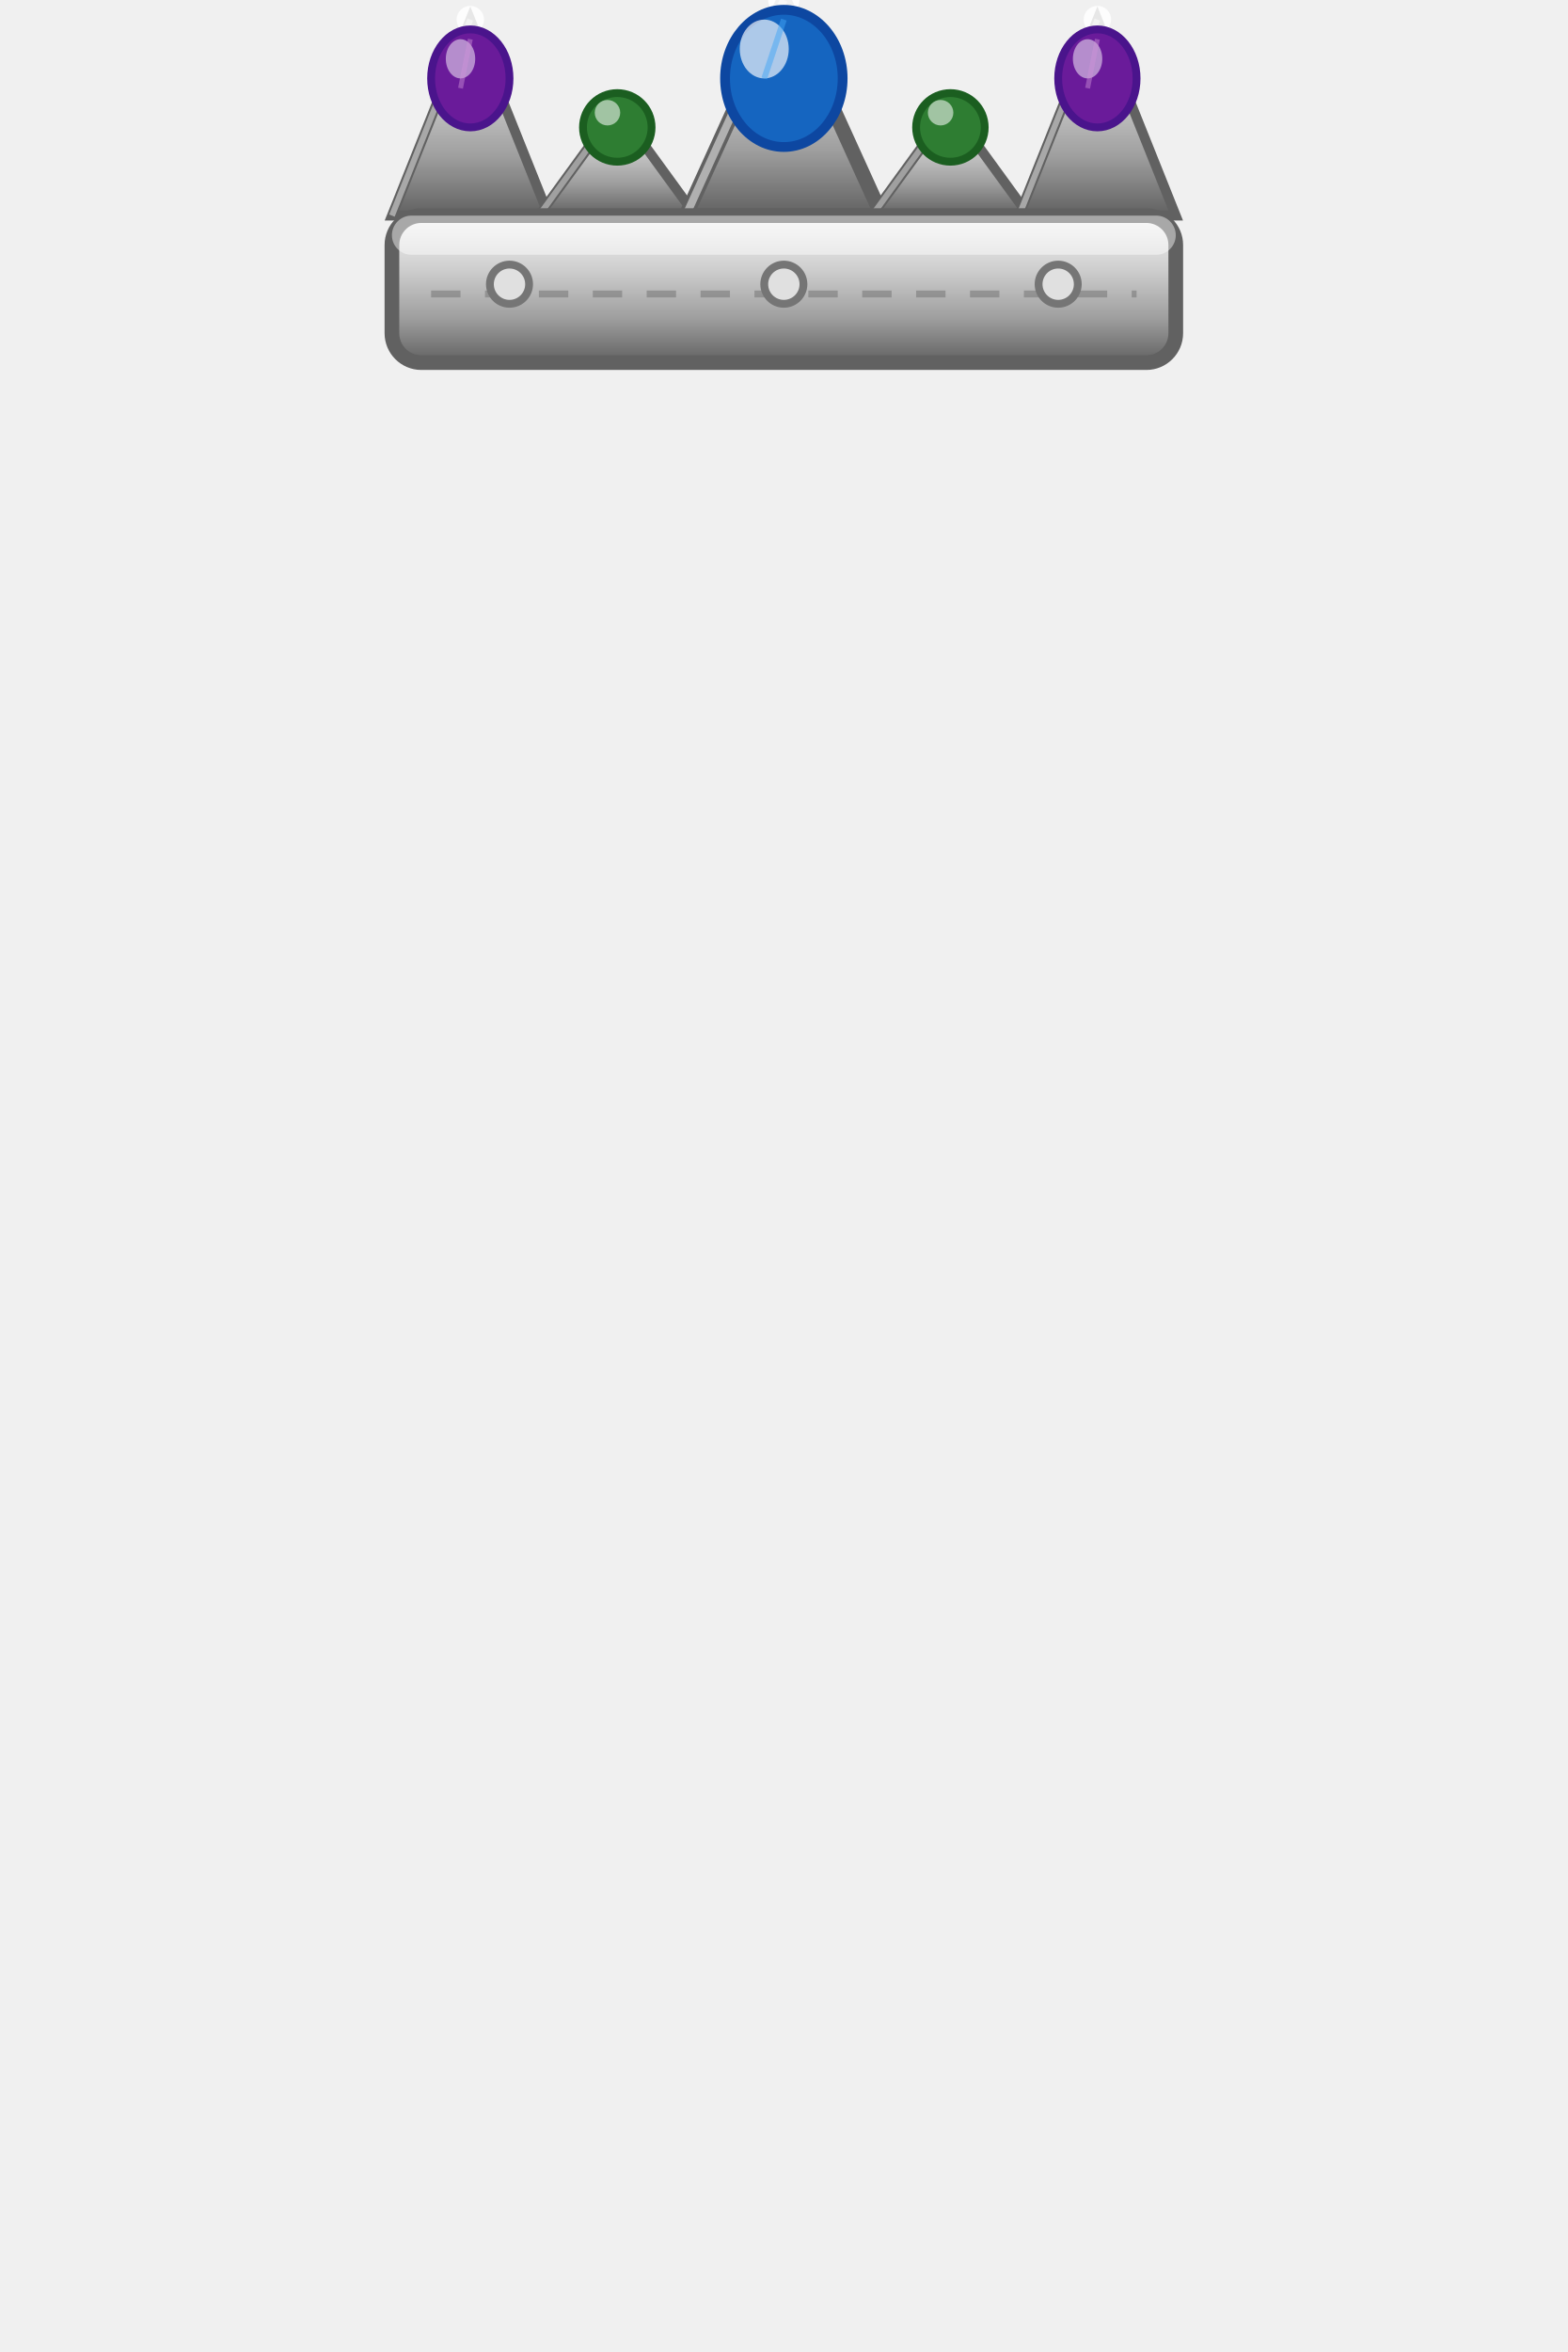
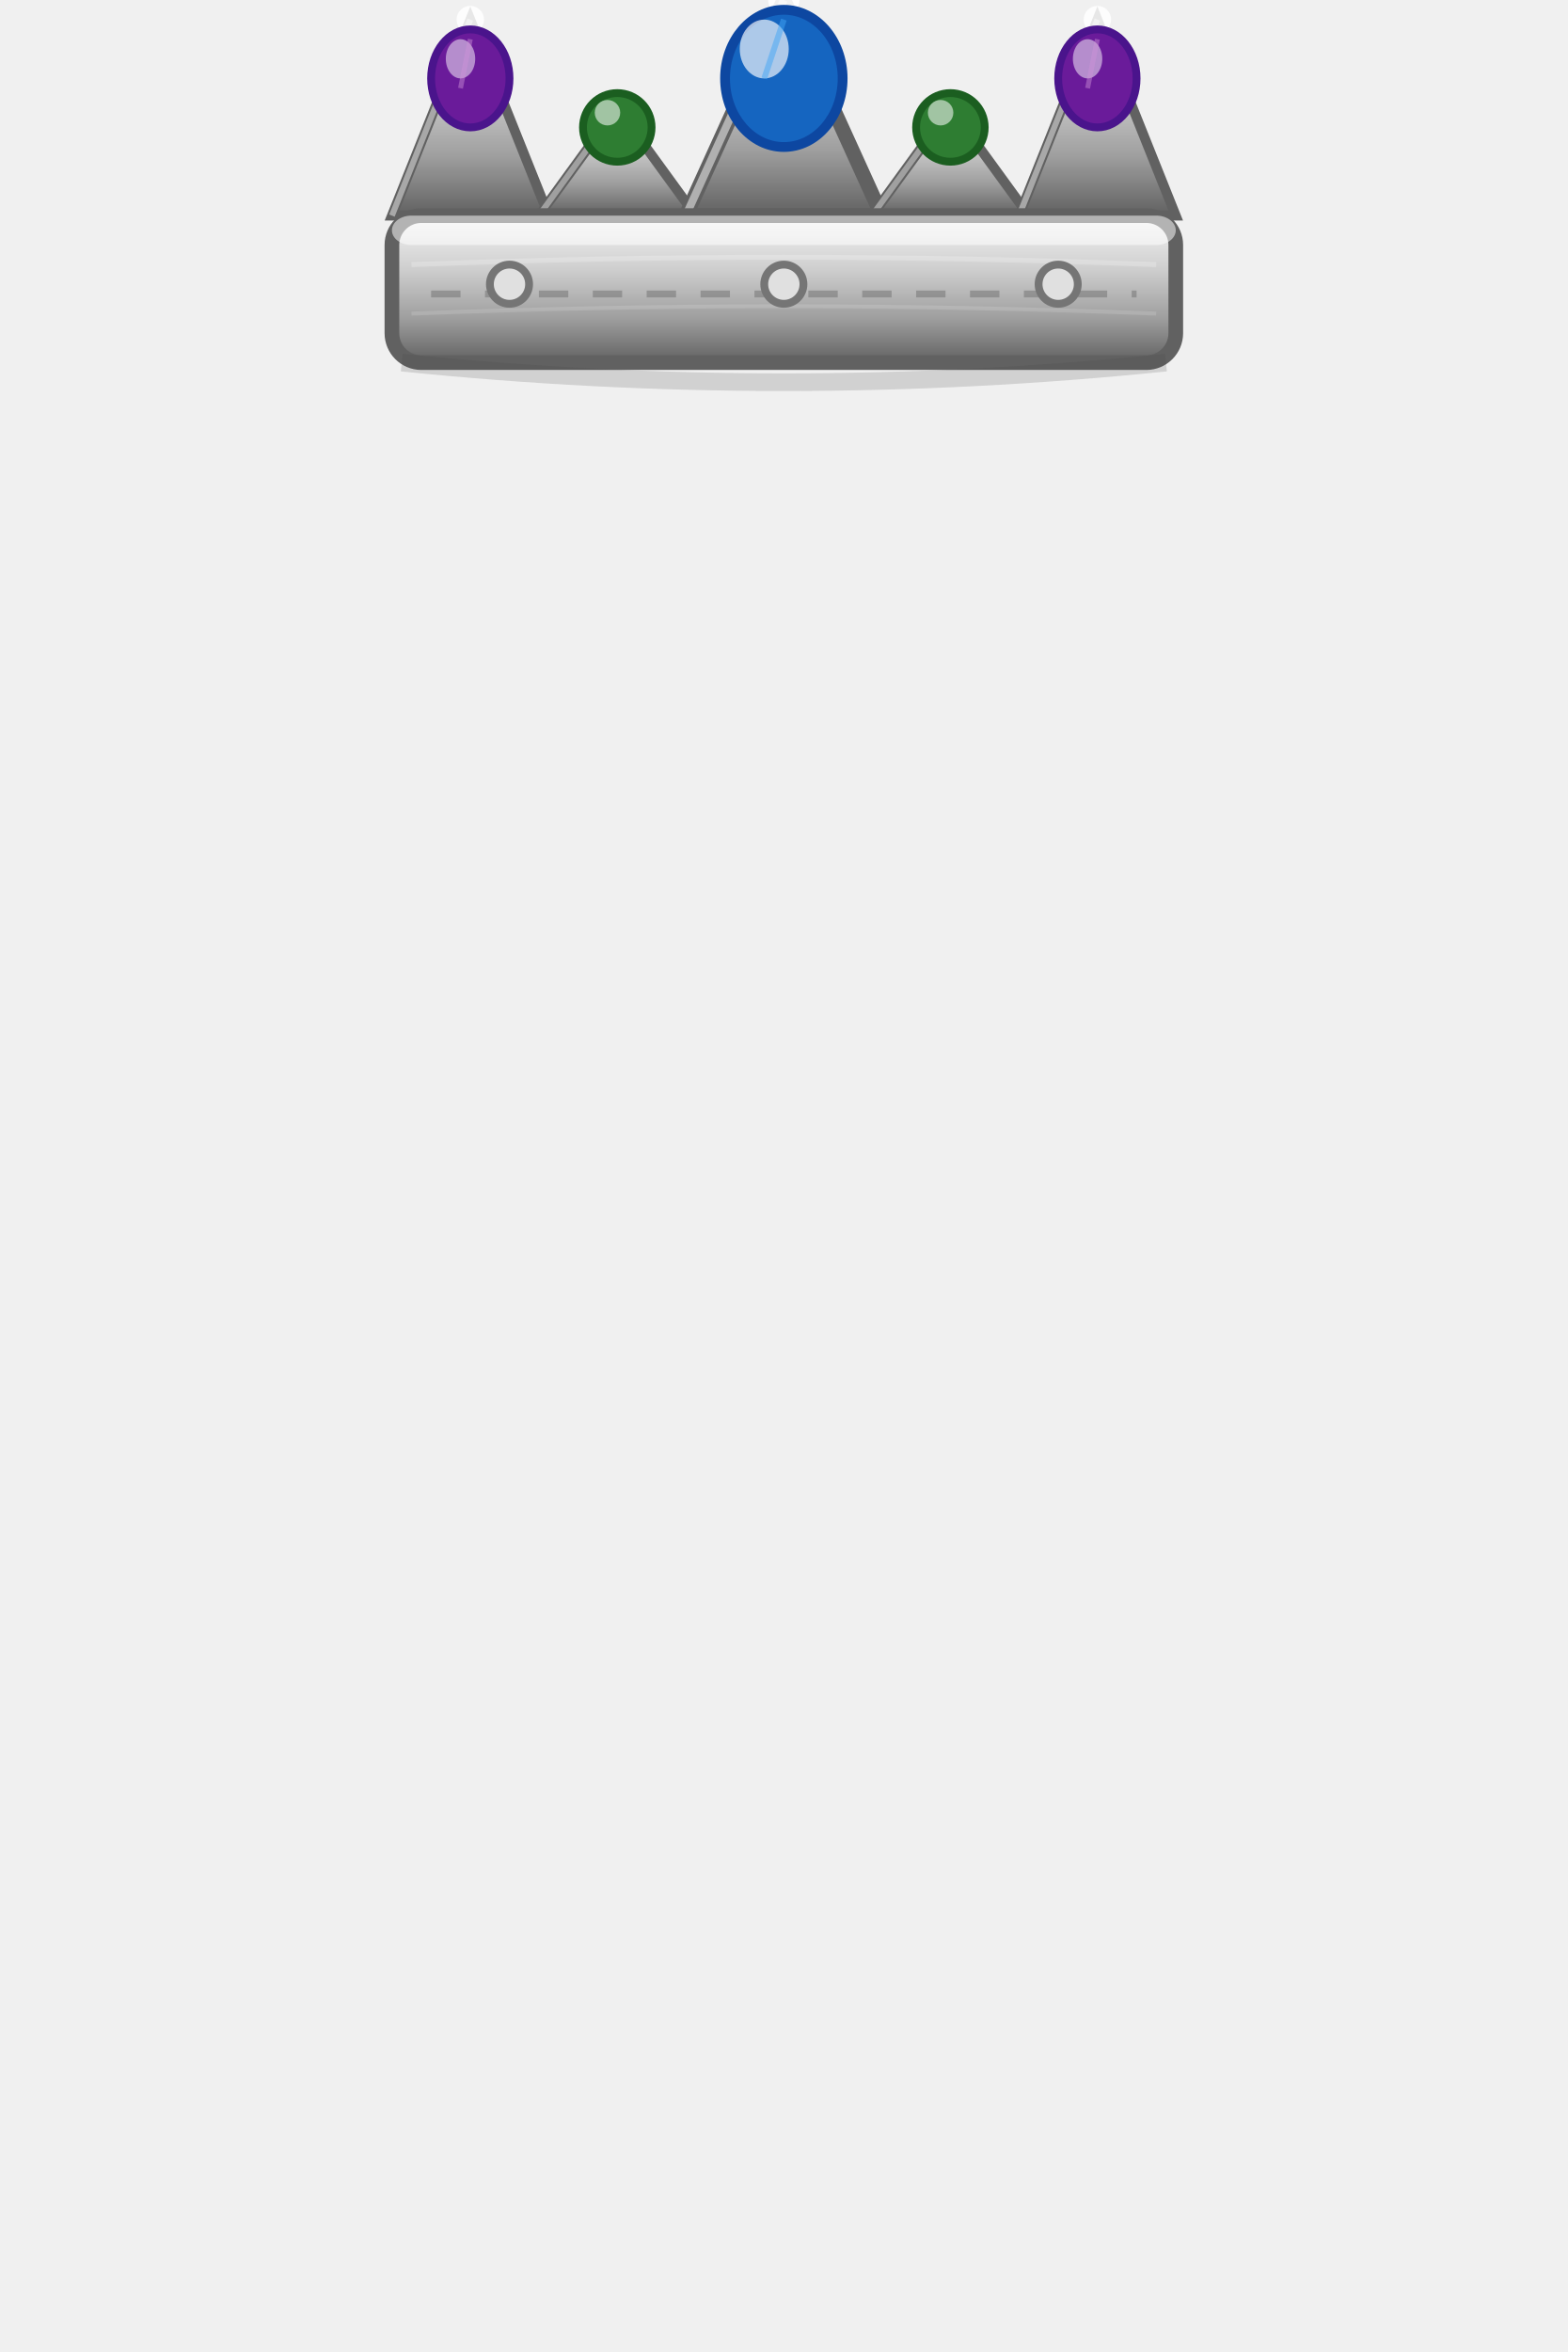
<svg xmlns="http://www.w3.org/2000/svg" viewBox="0 0 160 240">
  <defs>
    <linearGradient id="cs-silver" x1="0" y1="0" x2="0" y2="1">
      <stop offset="0%" stop-color="#f5f5f5" />
      <stop offset="35%" stop-color="#d0d0d0" />
      <stop offset="70%" stop-color="#9e9e9e" />
      <stop offset="100%" stop-color="#616161" />
    </linearGradient>
  </defs>
  <polygon points="40,22 48,2 56,22" fill="url(#cs-silver)" stroke="#616161" stroke-width="1" />
  <polygon points="55,22 63,11 71,22" fill="url(#cs-silver)" stroke="#616161" stroke-width="1" />
  <polygon points="70,22 80,0 90,22" fill="url(#cs-silver)" stroke="#616161" stroke-width="1.5" />
  <polygon points="89,22 97,11 105,22" fill="url(#cs-silver)" stroke="#616161" stroke-width="1" />
  <polygon points="104,22 112,2 120,22" fill="url(#cs-silver)" stroke="#616161" stroke-width="1" />
  <circle cx="48" cy="2" r="1.4" fill="white" opacity="0.85" />
  <circle cx="63" cy="11" r="1.1" fill="white" opacity="0.75" />
  <circle cx="80" cy="0" r="1.6" fill="white" opacity="0.9" />
  <circle cx="97" cy="11" r="1.1" fill="white" opacity="0.75" />
  <circle cx="112" cy="2" r="1.4" fill="white" opacity="0.85" />
  <line x1="40" y1="22" x2="48" y2="2" stroke="white" stroke-width="0.6" opacity="0.45" />
  <line x1="55" y1="22" x2="63" y2="11" stroke="white" stroke-width="0.6" opacity="0.4" />
  <line x1="70" y1="22" x2="80" y2="0" stroke="white" stroke-width="0.8" opacity="0.5" />
  <line x1="89" y1="22" x2="97" y2="11" stroke="white" stroke-width="0.6" opacity="0.4" />
  <line x1="104" y1="22" x2="112" y2="2" stroke="white" stroke-width="0.6" opacity="0.45" />
  <rect x="40" y="22" width="80" height="15" rx="3" fill="url(#cs-silver)" stroke="#616161" stroke-width="1.5" />
-   <rect x="40" y="22" width="80" height="4" rx="2" fill="white" opacity="0.45" />
+   <rect x="40" y="22" width="80" height="3" rx="2" fill="white" opacity="0.52" />
+   <path d="M 42 27 Q 80 25.5 118 27" fill="none" stroke="white" stroke-width="0.5" opacity="0.22" />
+   <path d="M 42 32 Q 80 30.5 118 32" fill="none" stroke="white" stroke-width="0.4" opacity="0.14" />
  <line x1="44" y1="30" x2="116" y2="30" stroke="#757575" stroke-width="0.7" stroke-dasharray="3,2.5" opacity="0.55" />
  <ellipse cx="80" cy="8" rx="6" ry="7" fill="#1565c0" stroke="#0d47a1" stroke-width="1" />
  <ellipse cx="78" cy="5" rx="2.5" ry="3" fill="white" opacity="0.65" />
  <line x1="80" y1="2" x2="78" y2="8" stroke="#42a5f5" stroke-width="0.6" opacity="0.5" />
  <ellipse cx="48" cy="8" rx="4" ry="5" fill="#6a1b9a" stroke="#4a148c" stroke-width="0.8" />
  <ellipse cx="47" cy="6" rx="1.5" ry="2" fill="white" opacity="0.5" />
  <line x1="48" y1="4" x2="47" y2="9" stroke="#ce93d8" stroke-width="0.5" opacity="0.45" />
  <ellipse cx="112" cy="8" rx="4" ry="5" fill="#6a1b9a" stroke="#4a148c" stroke-width="0.8" />
  <ellipse cx="111" cy="6" rx="1.5" ry="2" fill="white" opacity="0.5" />
  <line x1="112" y1="4" x2="111" y2="9" stroke="#ce93d8" stroke-width="0.5" opacity="0.45" />
  <circle cx="63" cy="13" r="3.5" fill="#2e7d32" stroke="#1b5e20" stroke-width="0.8" />
  <circle cx="62" cy="11.5" r="1.3" fill="white" opacity="0.55" />
  <circle cx="97" cy="13" r="3.5" fill="#2e7d32" stroke="#1b5e20" stroke-width="0.8" />
  <circle cx="96" cy="11.5" r="1.3" fill="white" opacity="0.55" />
  <circle cx="52" cy="29" r="2" fill="#e0e0e0" stroke="#757575" stroke-width="0.8" />
  <circle cx="80" cy="29" r="2" fill="#e0e0e0" stroke="#757575" stroke-width="0.8" />
  <circle cx="108" cy="29" r="2" fill="#e0e0e0" stroke="#757575" stroke-width="0.8" />
+   <path d="M 41 37 Q 80 41 119 37" fill="none" stroke="#424242" stroke-width="1.8" opacity="0.18" />
</svg>
